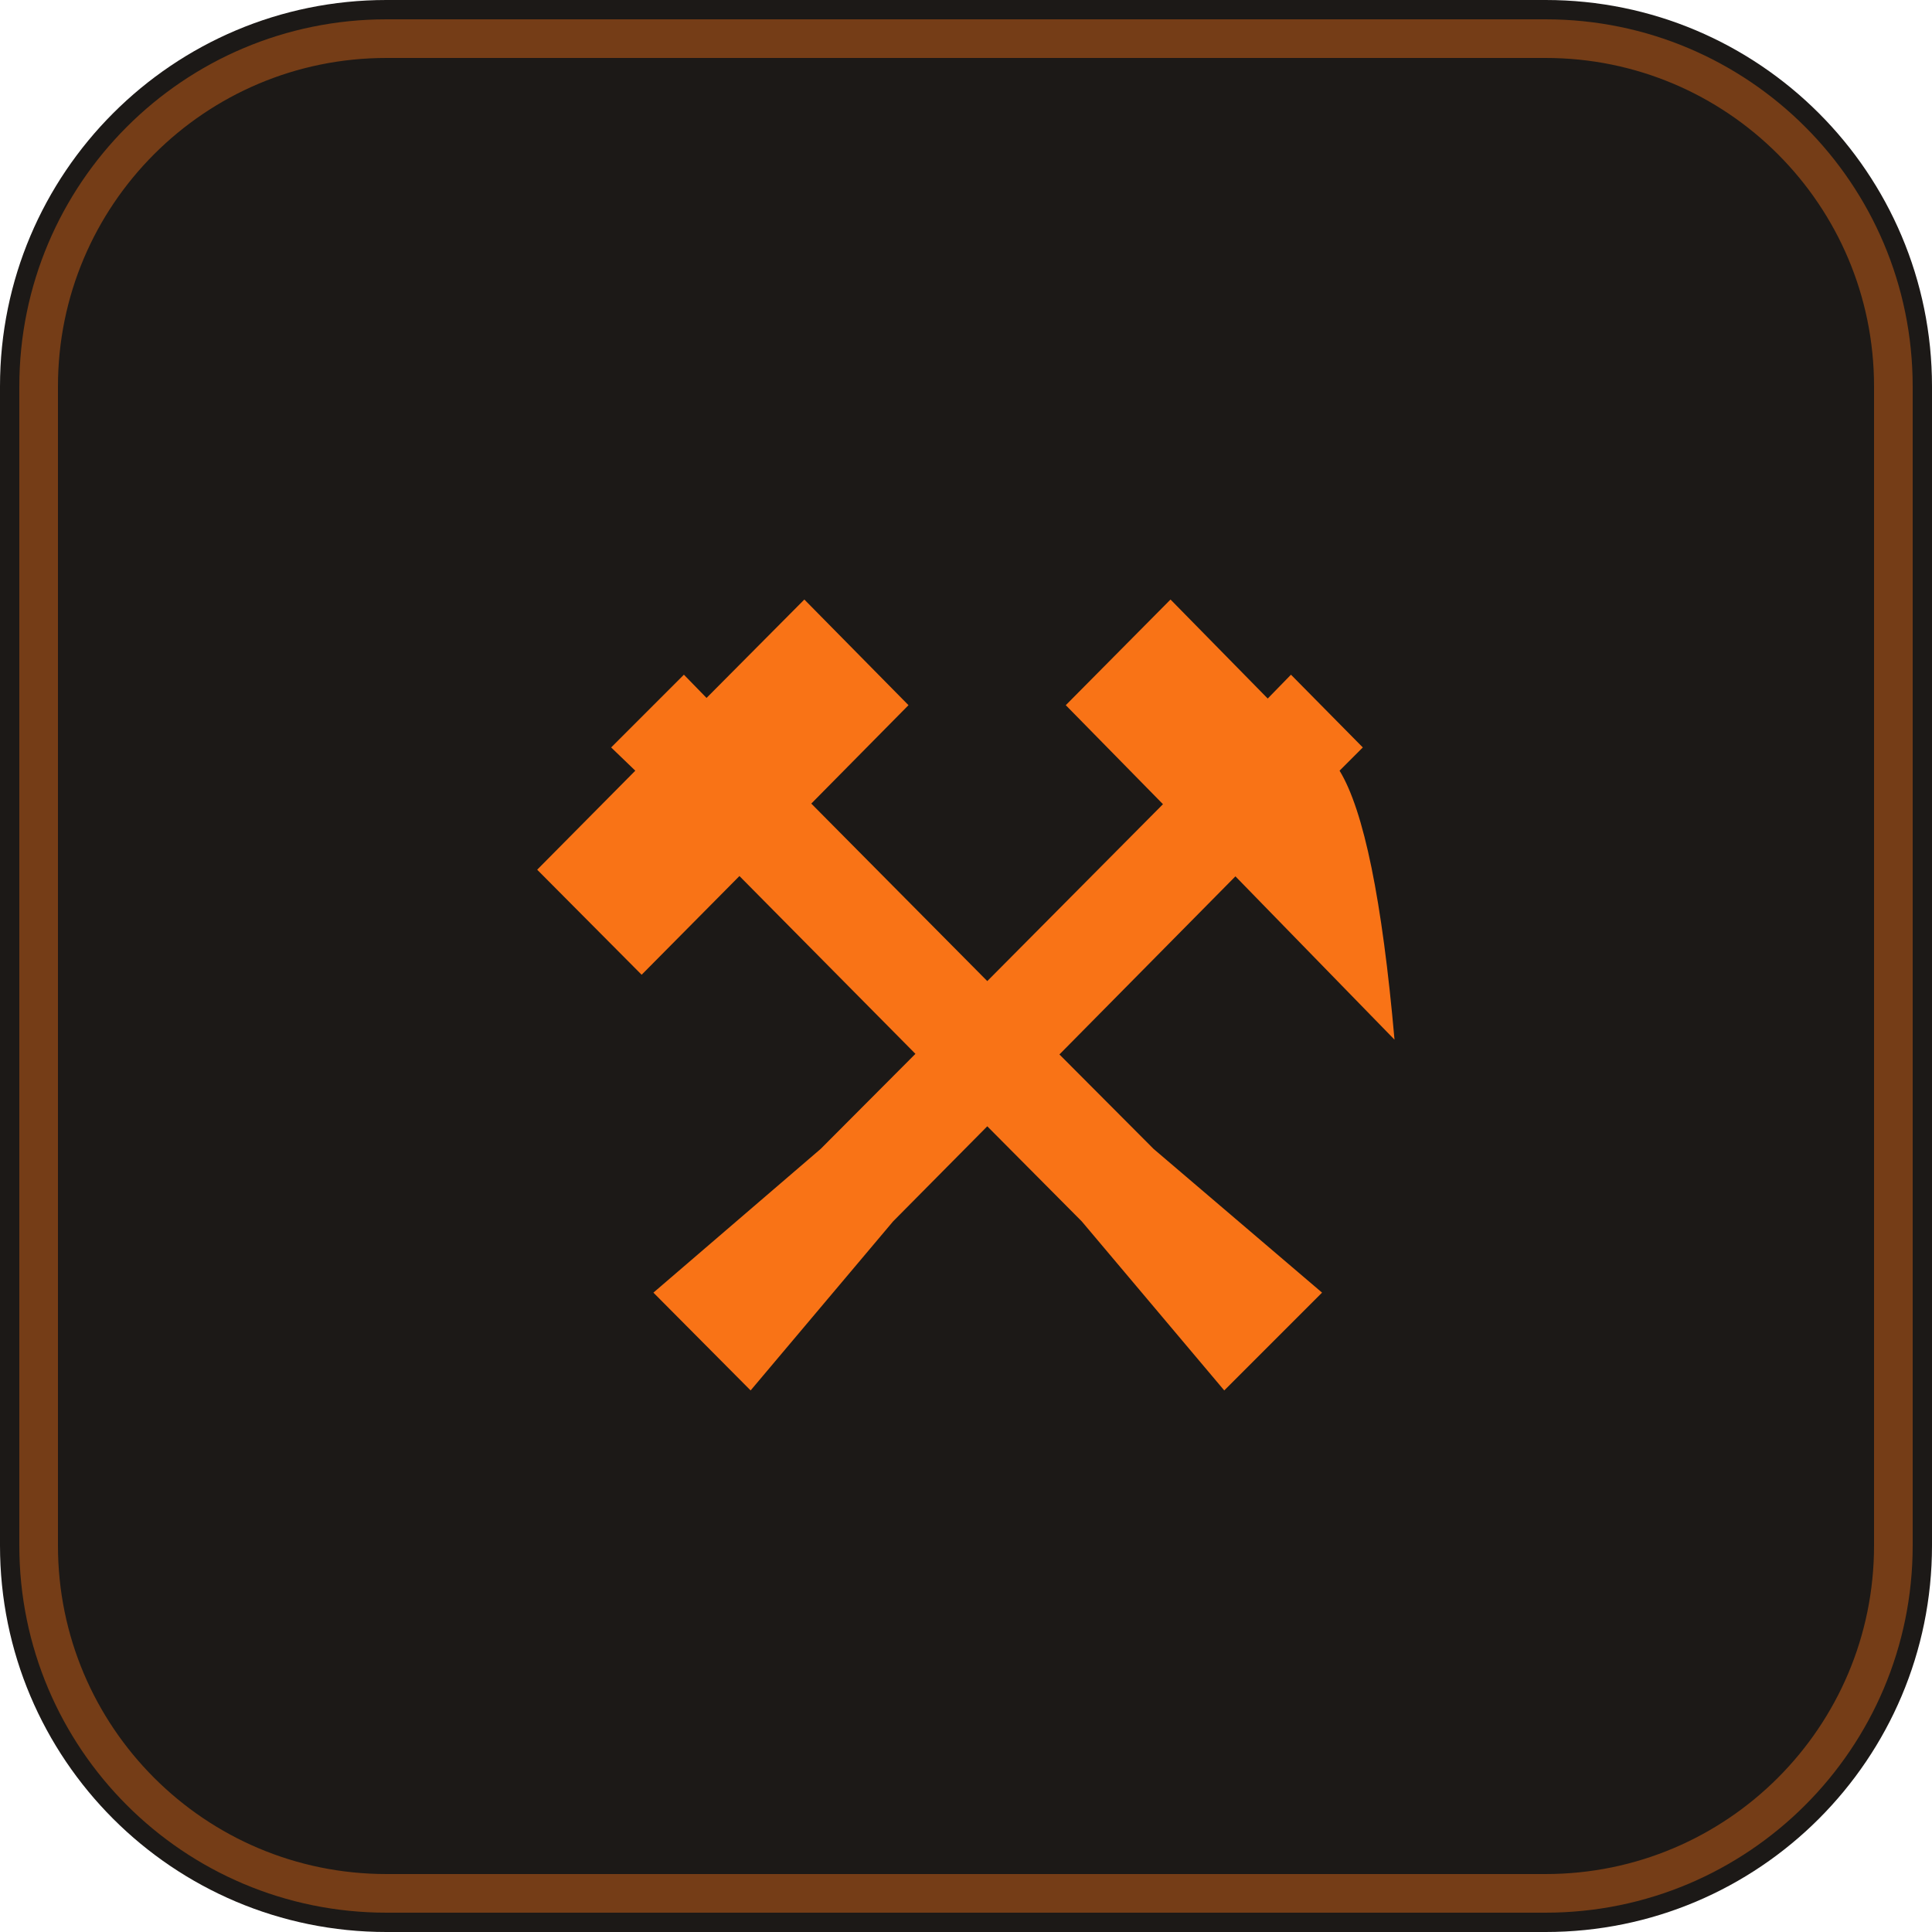
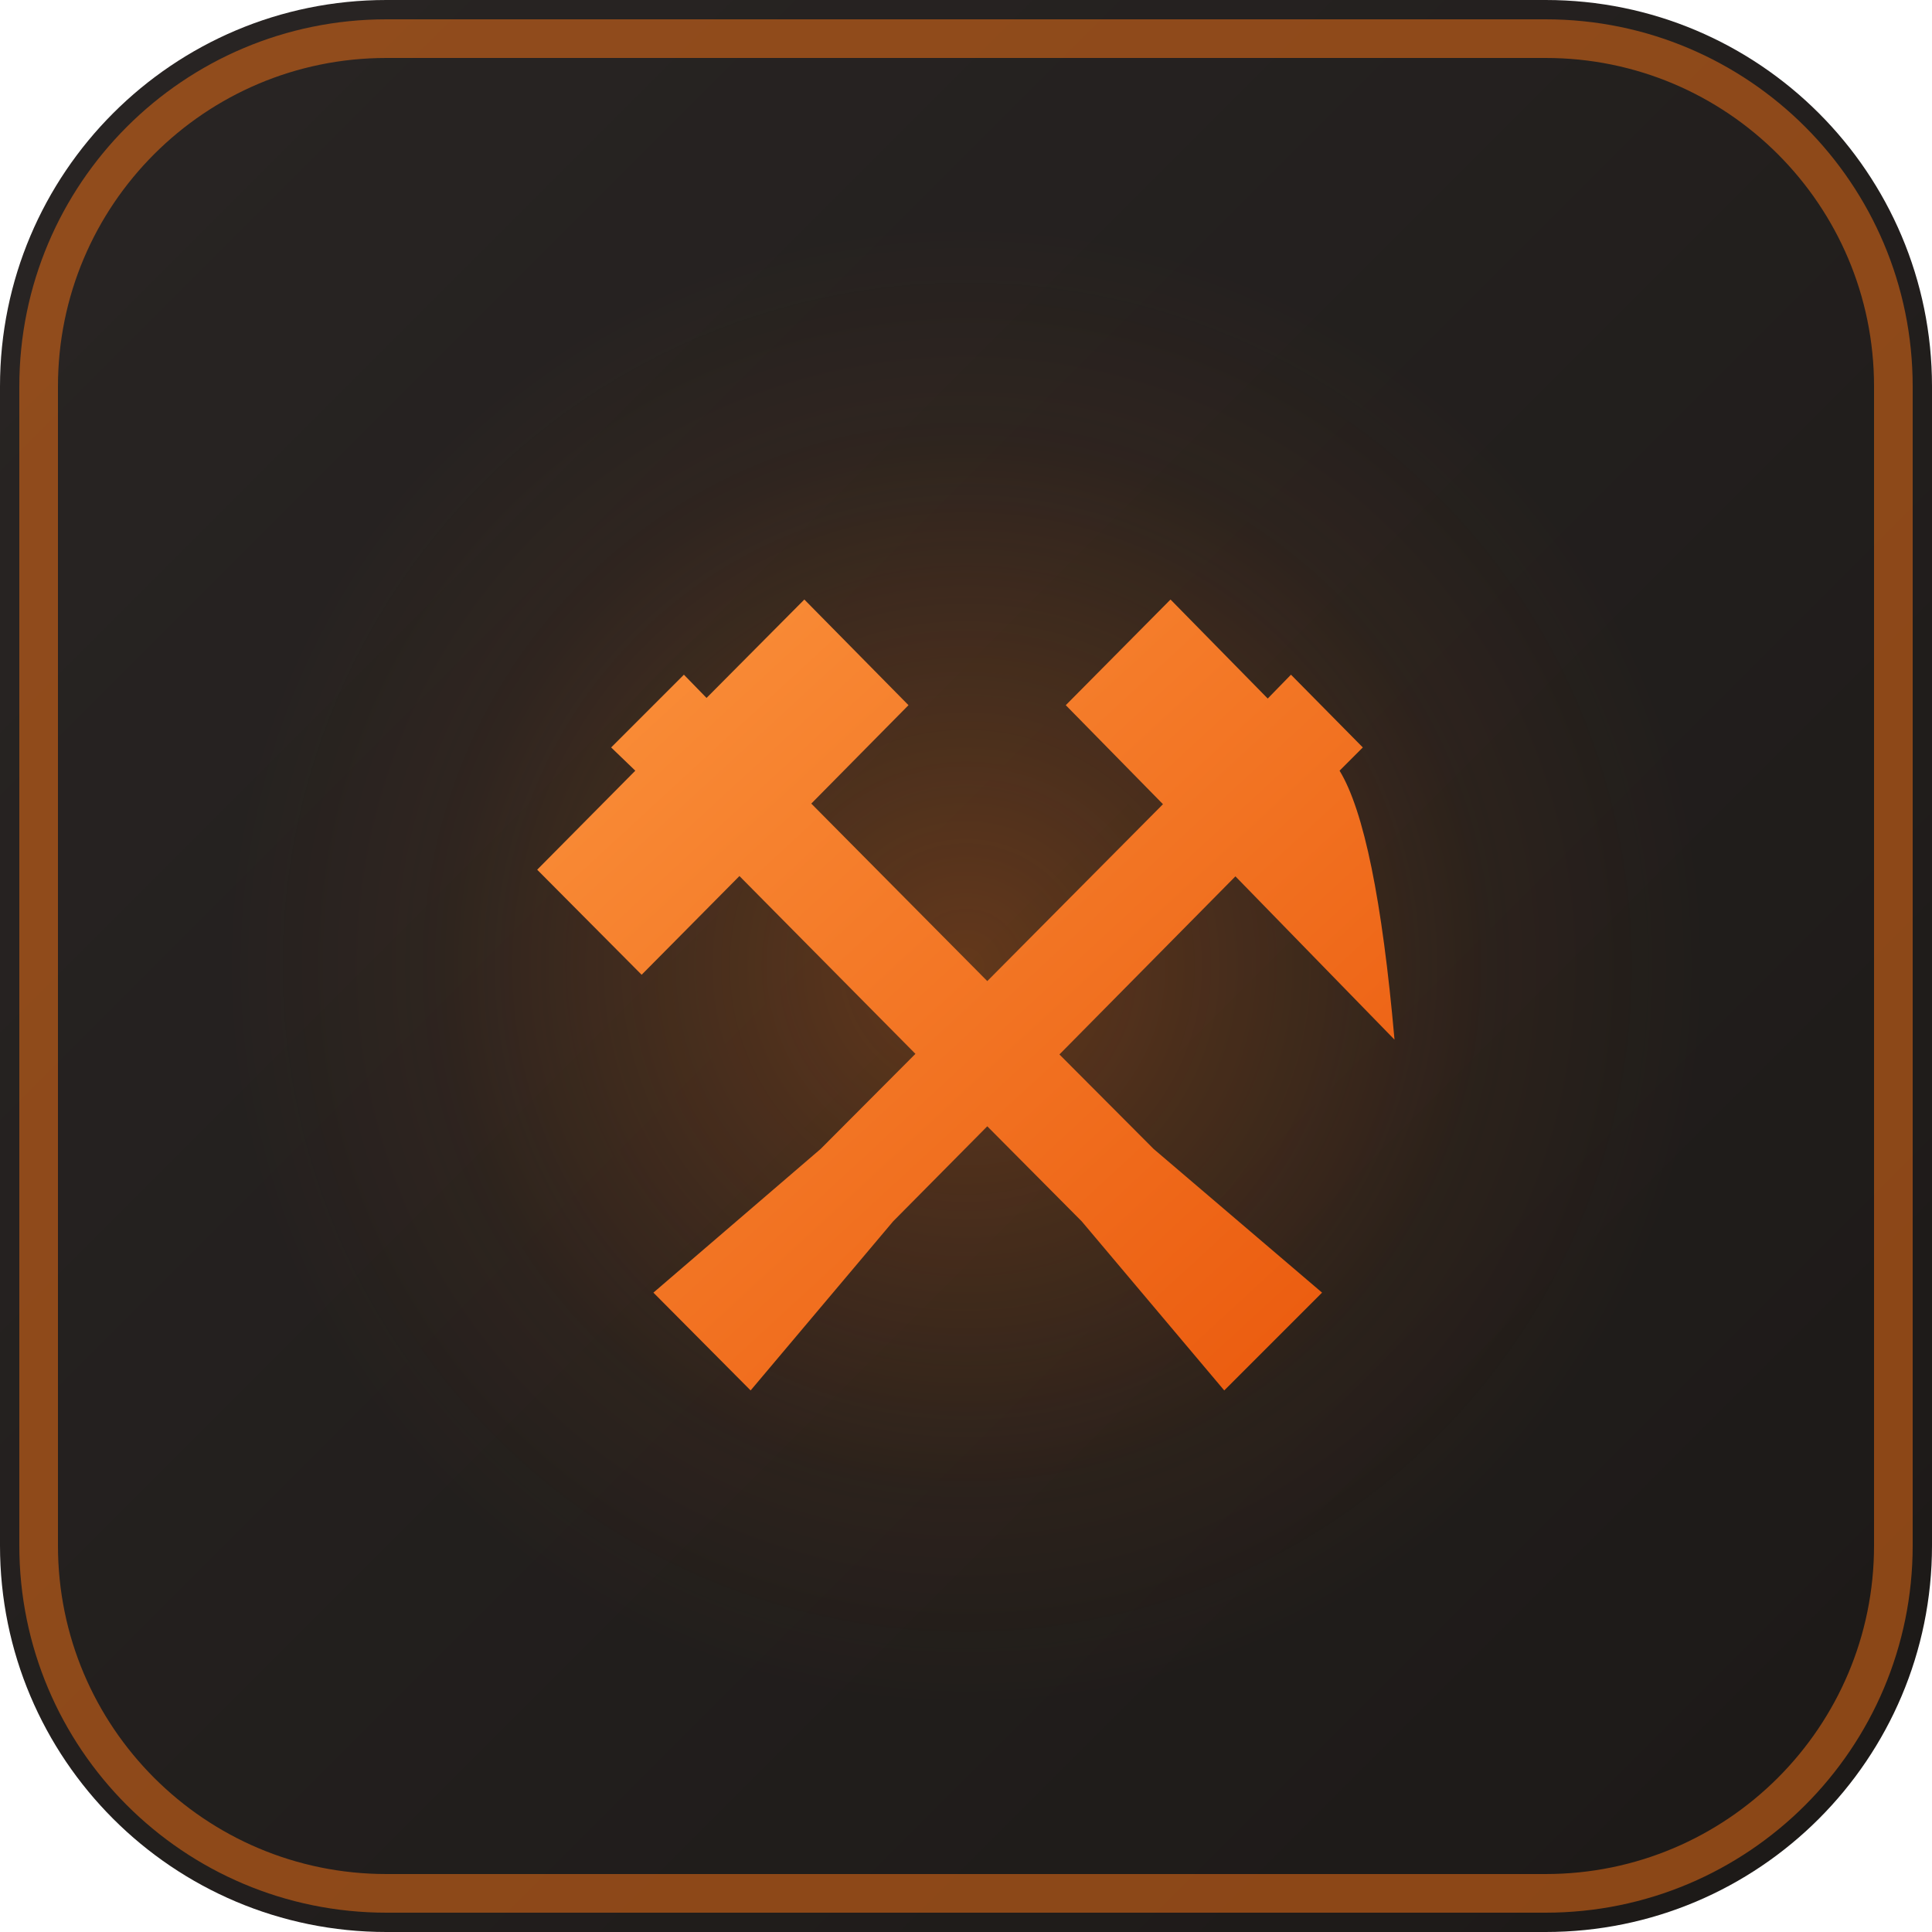
<svg xmlns="http://www.w3.org/2000/svg" viewBox="0 0 100 100">
-   <rect width="100" height="100" rx="20" fill="#1c1917" />
-   <rect x="2" y="2" width="96" height="96" rx="18" fill="none" stroke="#f97316" stroke-width="2" opacity="0.4" />
-   <text x="50" y="72" text-anchor="middle" font-size="56" fill="#f97316" font-family="Arial,sans-serif">⚒</text>
+   <defs>
+     <linearGradient id="bg" x1="0%" y1="0%" x2="100%" y2="100%">
+       <stop offset="0%" style="stop-color:#292524" />
+       <stop offset="100%" style="stop-color:#1c1917" />
+     </linearGradient>
+     <radialGradient id="glow" cx="50%" cy="50%" r="50%">
+       <stop offset="0%" style="stop-color:#f97316;stop-opacity:0.3" />
+       <stop offset="70%" style="stop-color:#f97316;stop-opacity:0.05" />
+       <stop offset="100%" style="stop-color:#f97316;stop-opacity:0" />
+     </radialGradient>
+     <linearGradient id="iconGrad" x1="0%" y1="0%" x2="100%" y2="100%">
+       <stop offset="0%" style="stop-color:#fb923c" />
+       <stop offset="100%" style="stop-color:#ea580c" />
+     </linearGradient>
+   </defs>
+   <rect width="100" height="100" rx="20" fill="url(#bg)" />
+   <circle cx="50" cy="50" r="38" fill="url(#glow)" />
+   <rect x="2" y="2" width="96" height="96" rx="18" fill="none" stroke="#f97316" stroke-width="2" opacity="0.5" />
+   <text x="50" y="72" text-anchor="middle" font-size="56" fill="url(#iconGrad)" font-family="Arial,sans-serif" filter="url(#shadow)">⚒</text>
</svg>
